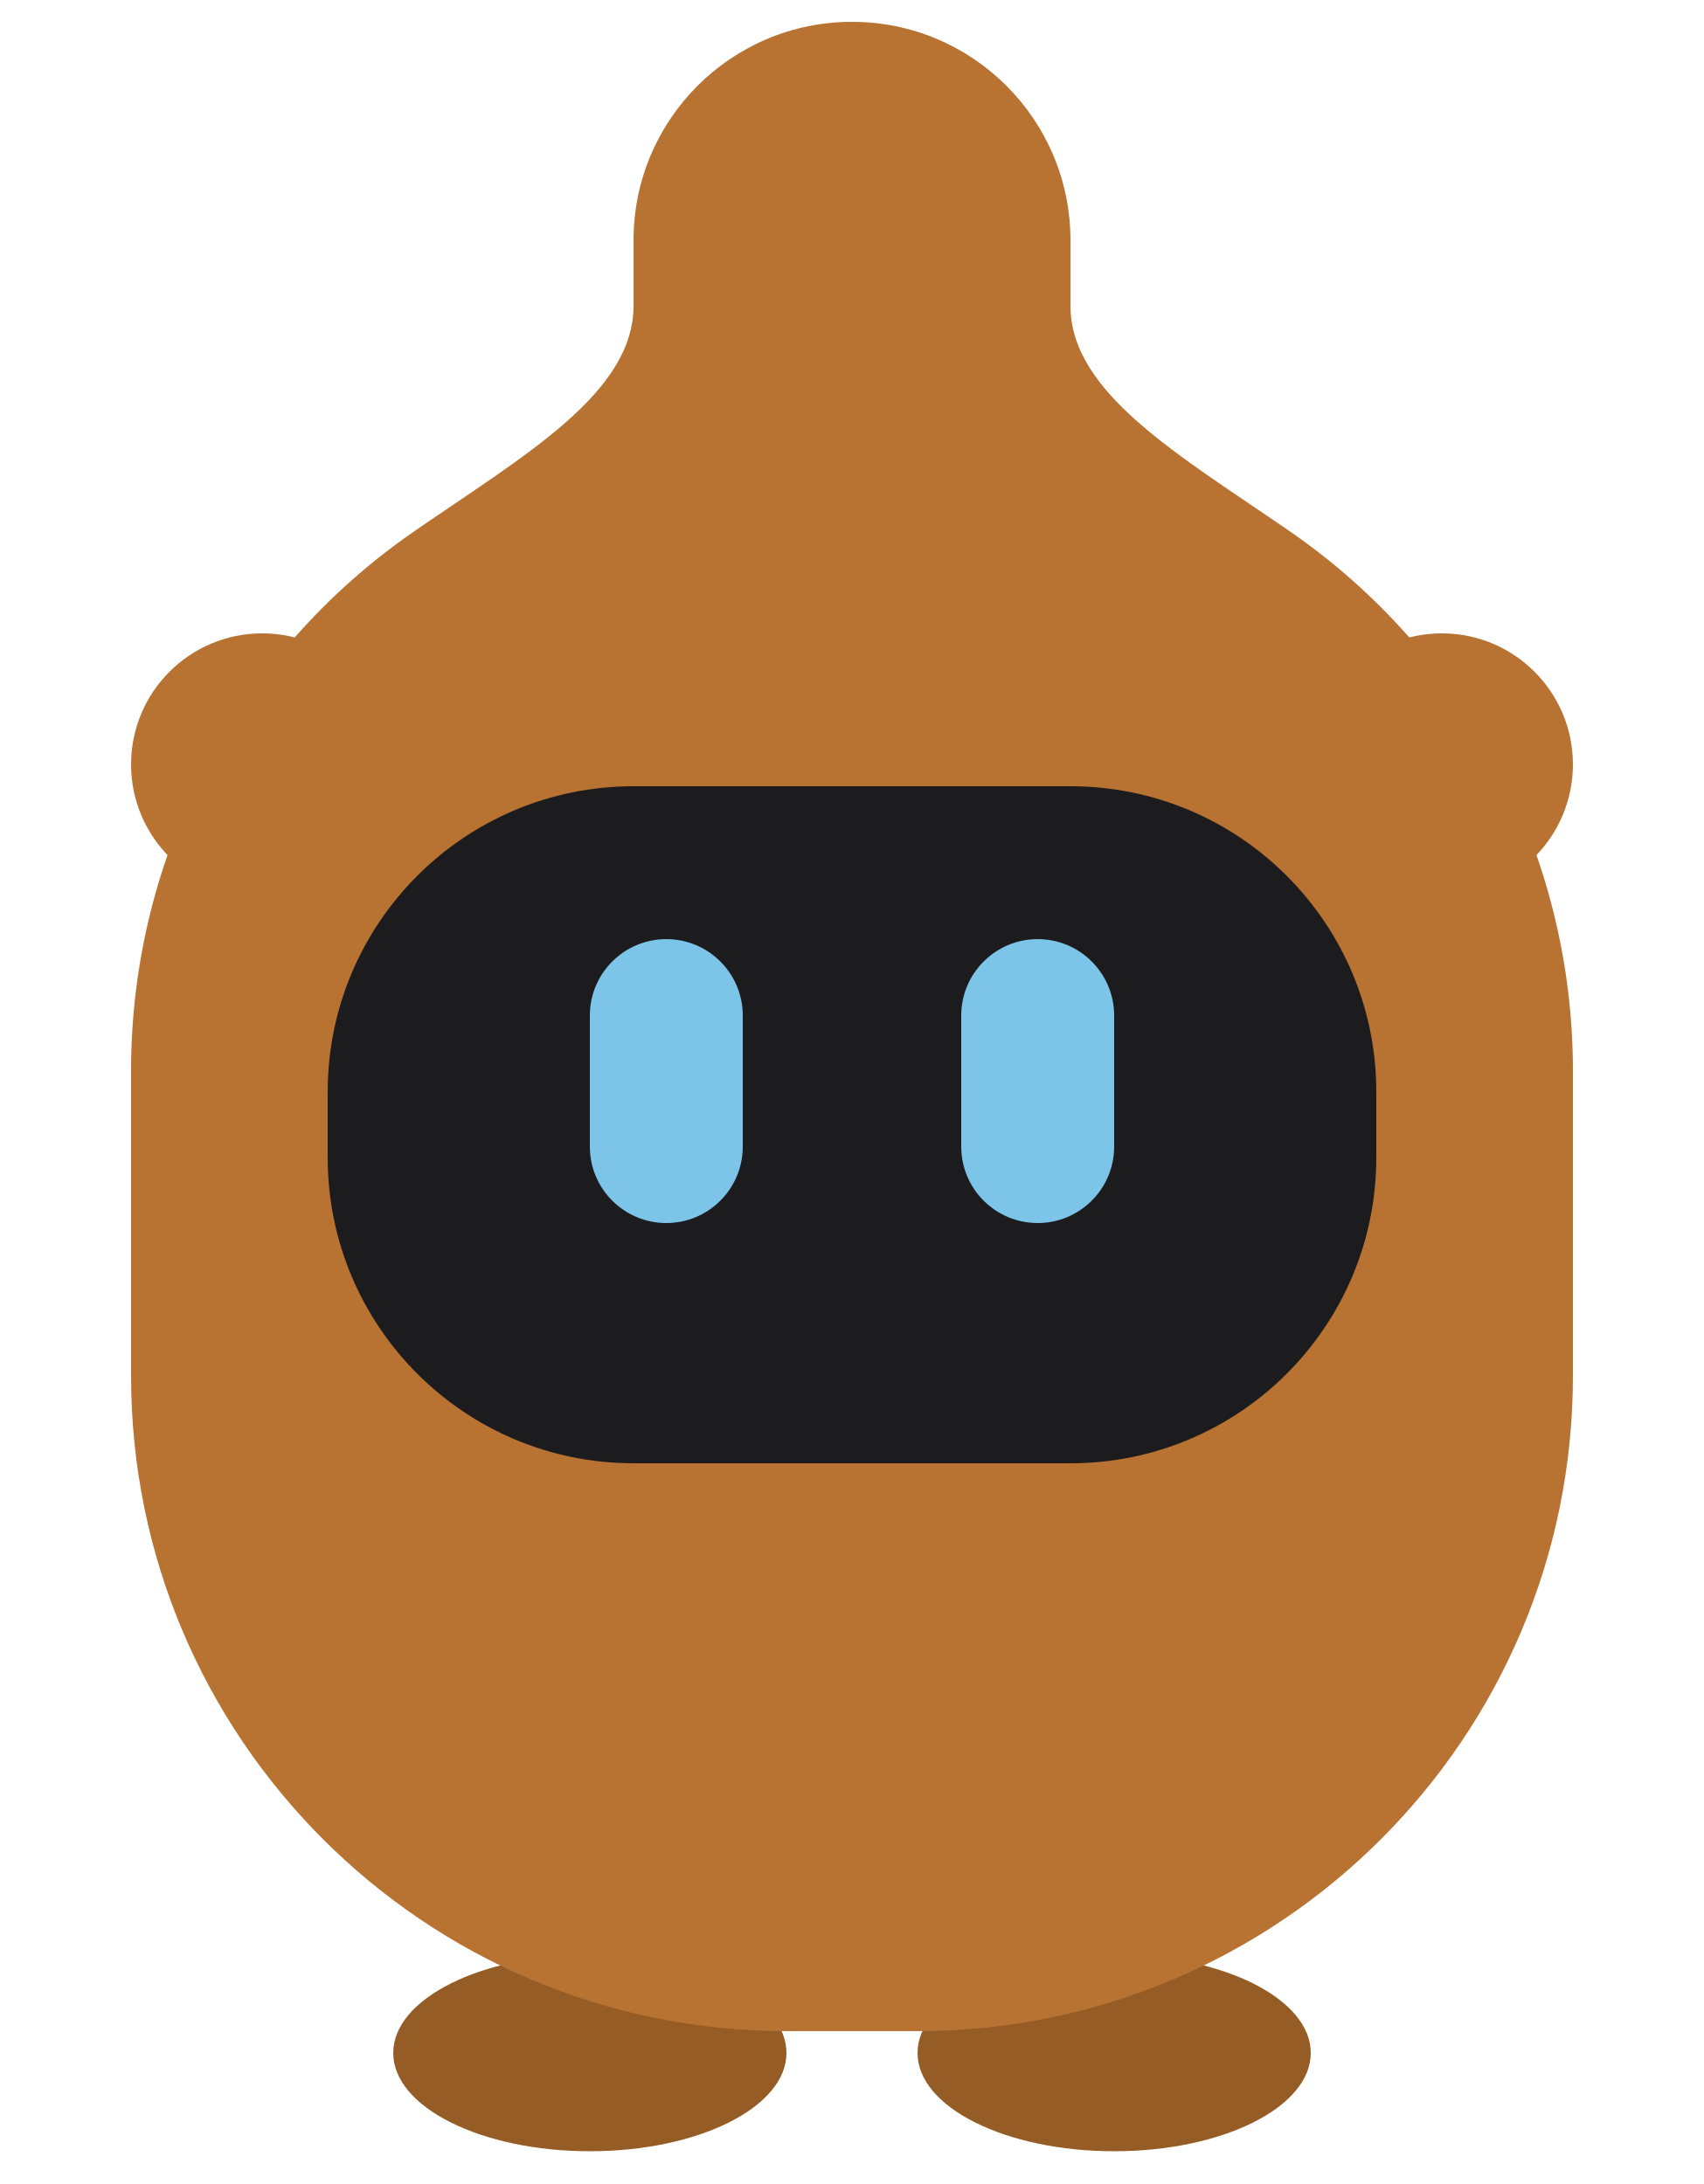
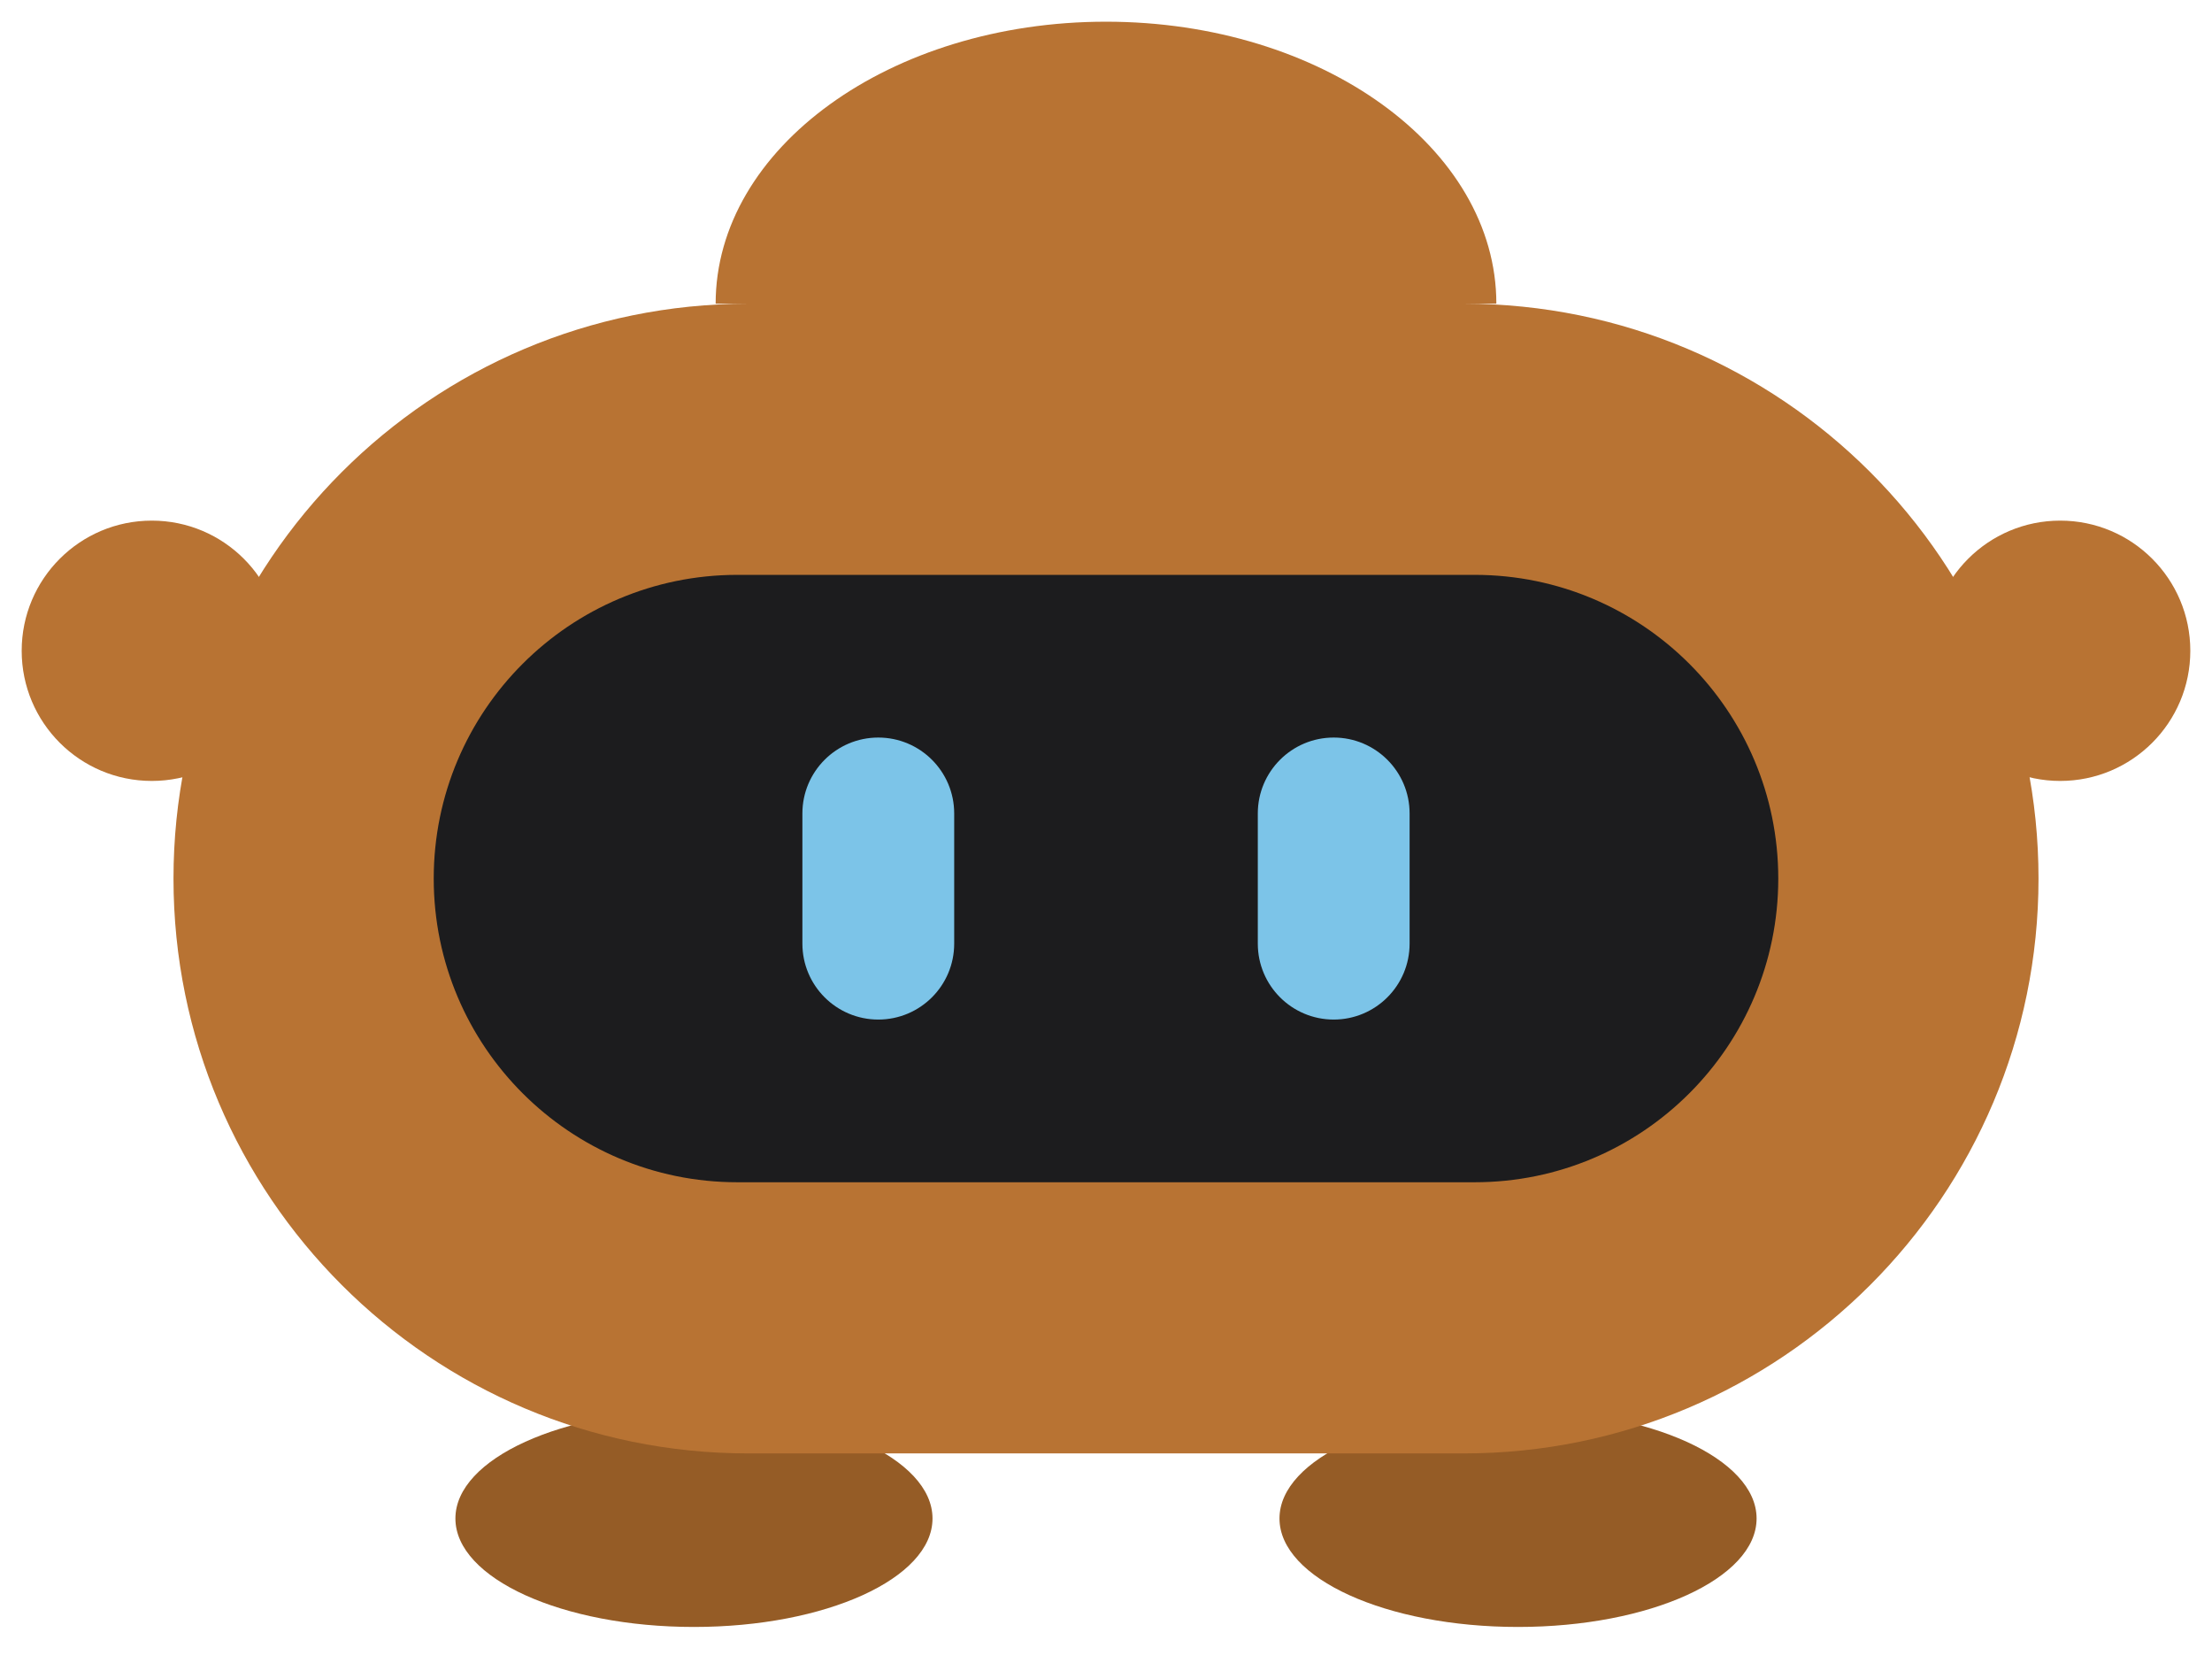
- <svg xmlns="http://www.w3.org/2000/svg" viewBox="50 26 156 200">
-   <ellipse cx="104" cy="214" rx="18" ry="9" fill="#955C26" />
-   <ellipse cx="152" cy="214" rx="18" ry="9" fill="#955C26" />
-   <circle cx="74" cy="96" r="12" fill="#B87333" />
-   <circle cx="182" cy="96" r="12" fill="#B87333" />
-   <path fill="#B87333" d="M62 124 A60 60 0 0 1 88 74.6 C98 67.7 108 62 108 54 L108 48 A20 20 0 0 1 148 48 L148 54 C148 62 158 67.7 168 74.6 A60 60 0 0 1 194 124 L194 152 A60 60 0 0 1 134 212 L122 212 A60 60 0 0 1 62 152 Z" />
-   <rect x="80" y="98" width="96" height="62" rx="28" fill="#1C1C1E" />
-   <rect x="104" y="112" width="14" height="26" rx="7.0" fill="#7CC4E8" />
-   <rect x="138" y="112" width="14" height="26" rx="7.0" fill="#7CC4E8" />
+ <svg xmlns="http://www.w3.org/2000/svg" viewBox="26 64 204 154">
+   <ellipse cx="90" cy="204" rx="22" ry="10" fill="#955C26" />
+   <ellipse cx="166" cy="204" rx="22" ry="10" fill="#955C26" />
+   <circle cx="40" cy="124.0" r="12" fill="#B87333" />
+   <circle cx="216" cy="124.0" r="12" fill="#B87333" />
+   <path fill="#B87333" d="M95.0 92 L92 92 A36 26 0 0 1 164 92 L161.0 92 A53.0 53.0 0 0 1 161.0 198 L95.0 198 A53.0 53.0 0 0 1 95.0 92 Z" />
+   <rect x="66.0" y="117.0" width="124" height="56" rx="28.0" fill="#1C1C1E" />
+   <rect x="100.0" y="132.0" width="14" height="26" rx="7.0" fill="#7CC4E8" />
+   <rect x="142.0" y="132.0" width="14" height="26" rx="7.0" fill="#7CC4E8" />
</svg>
